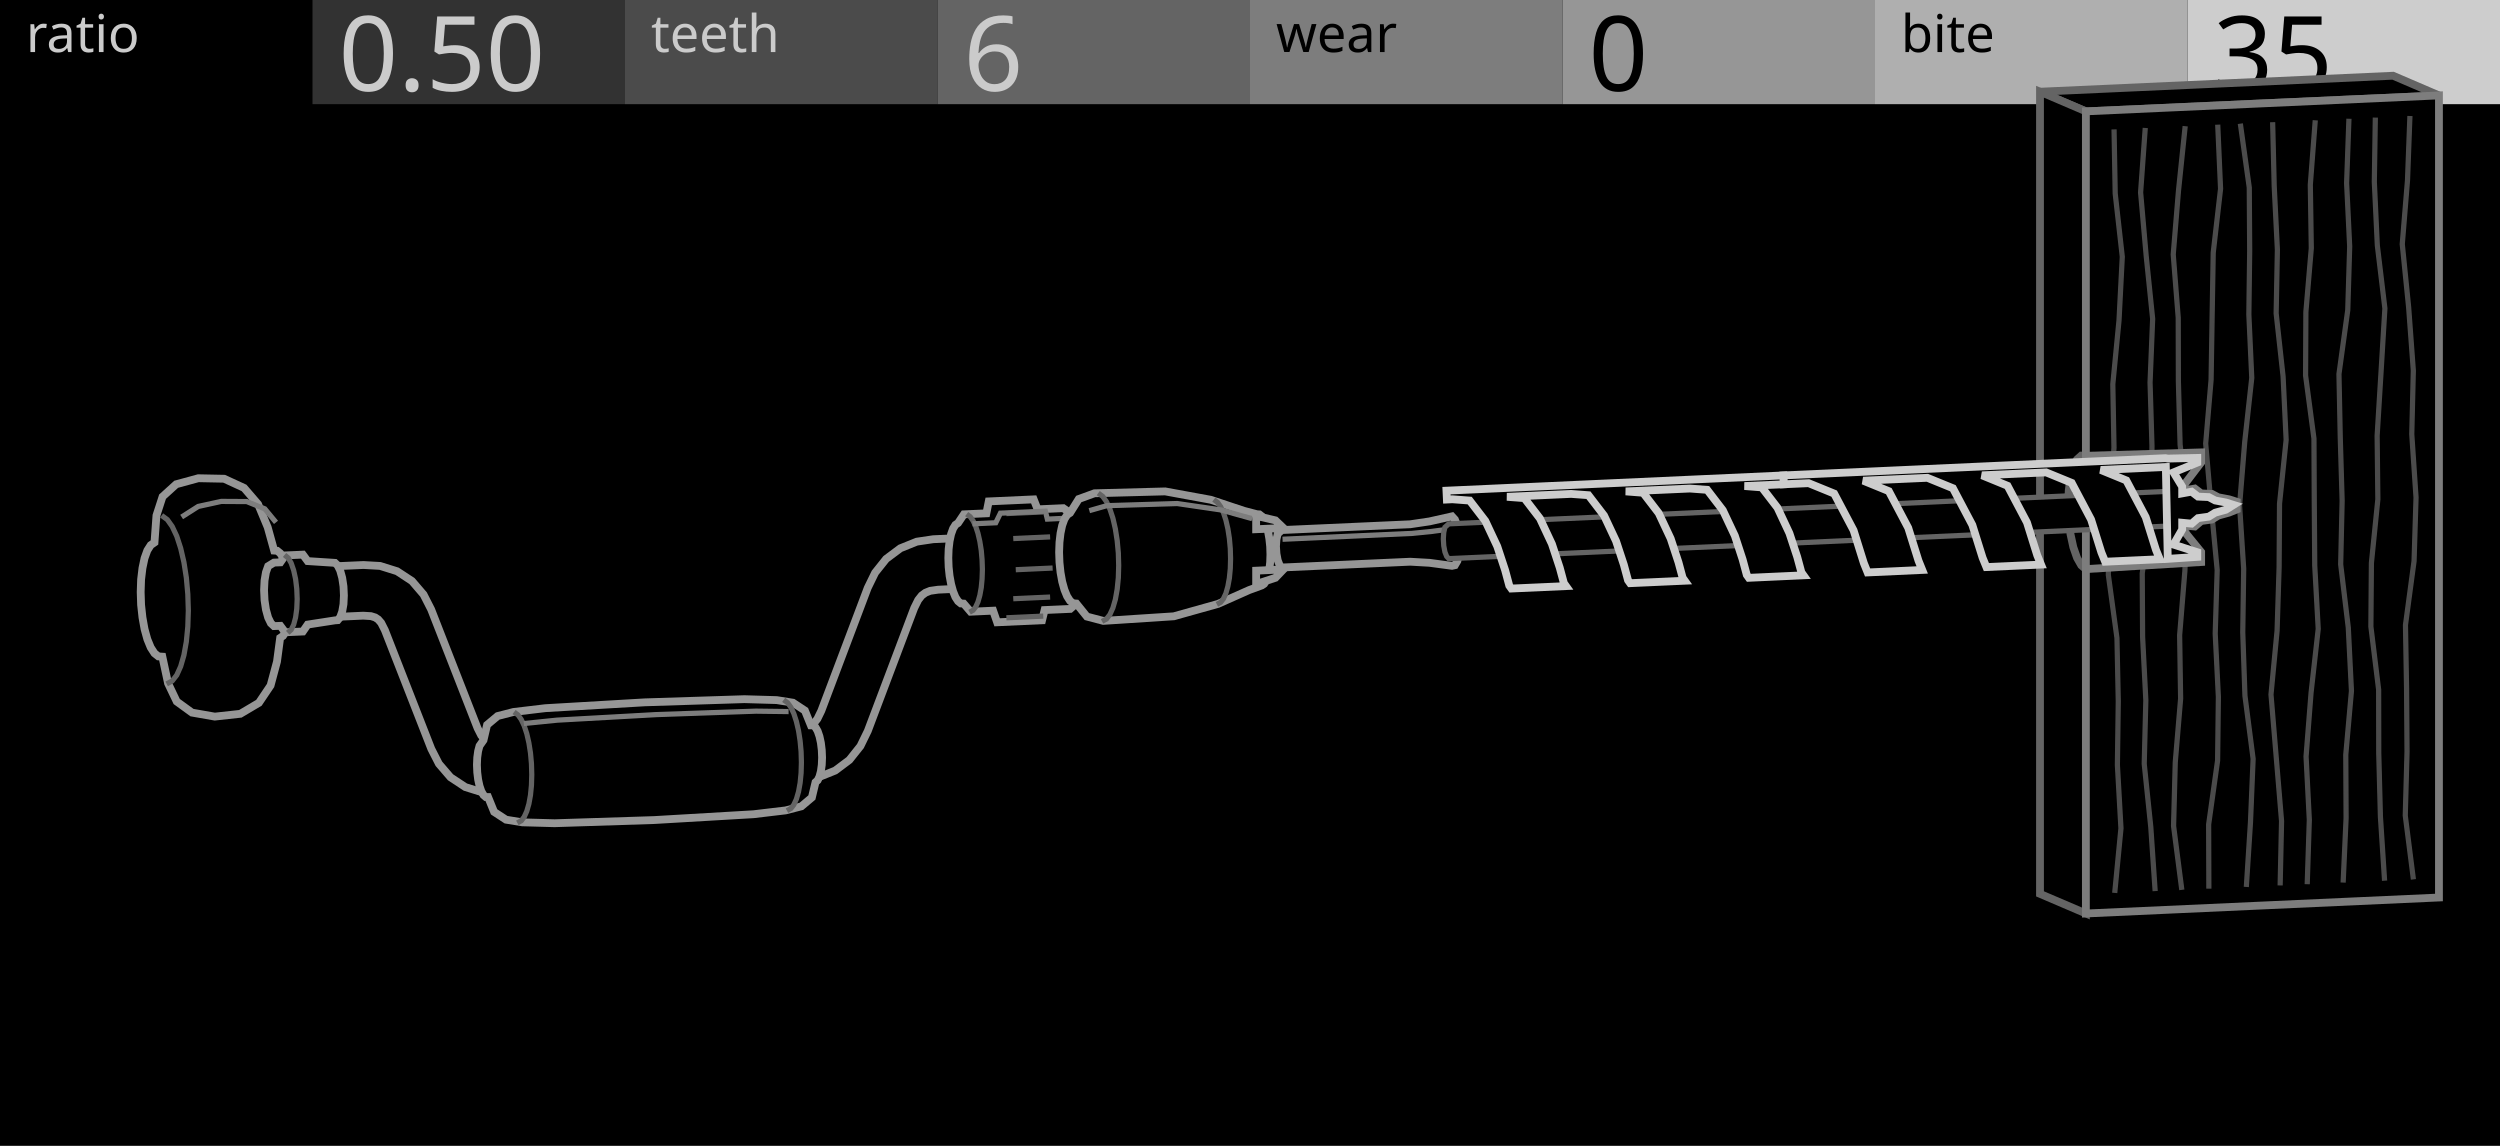
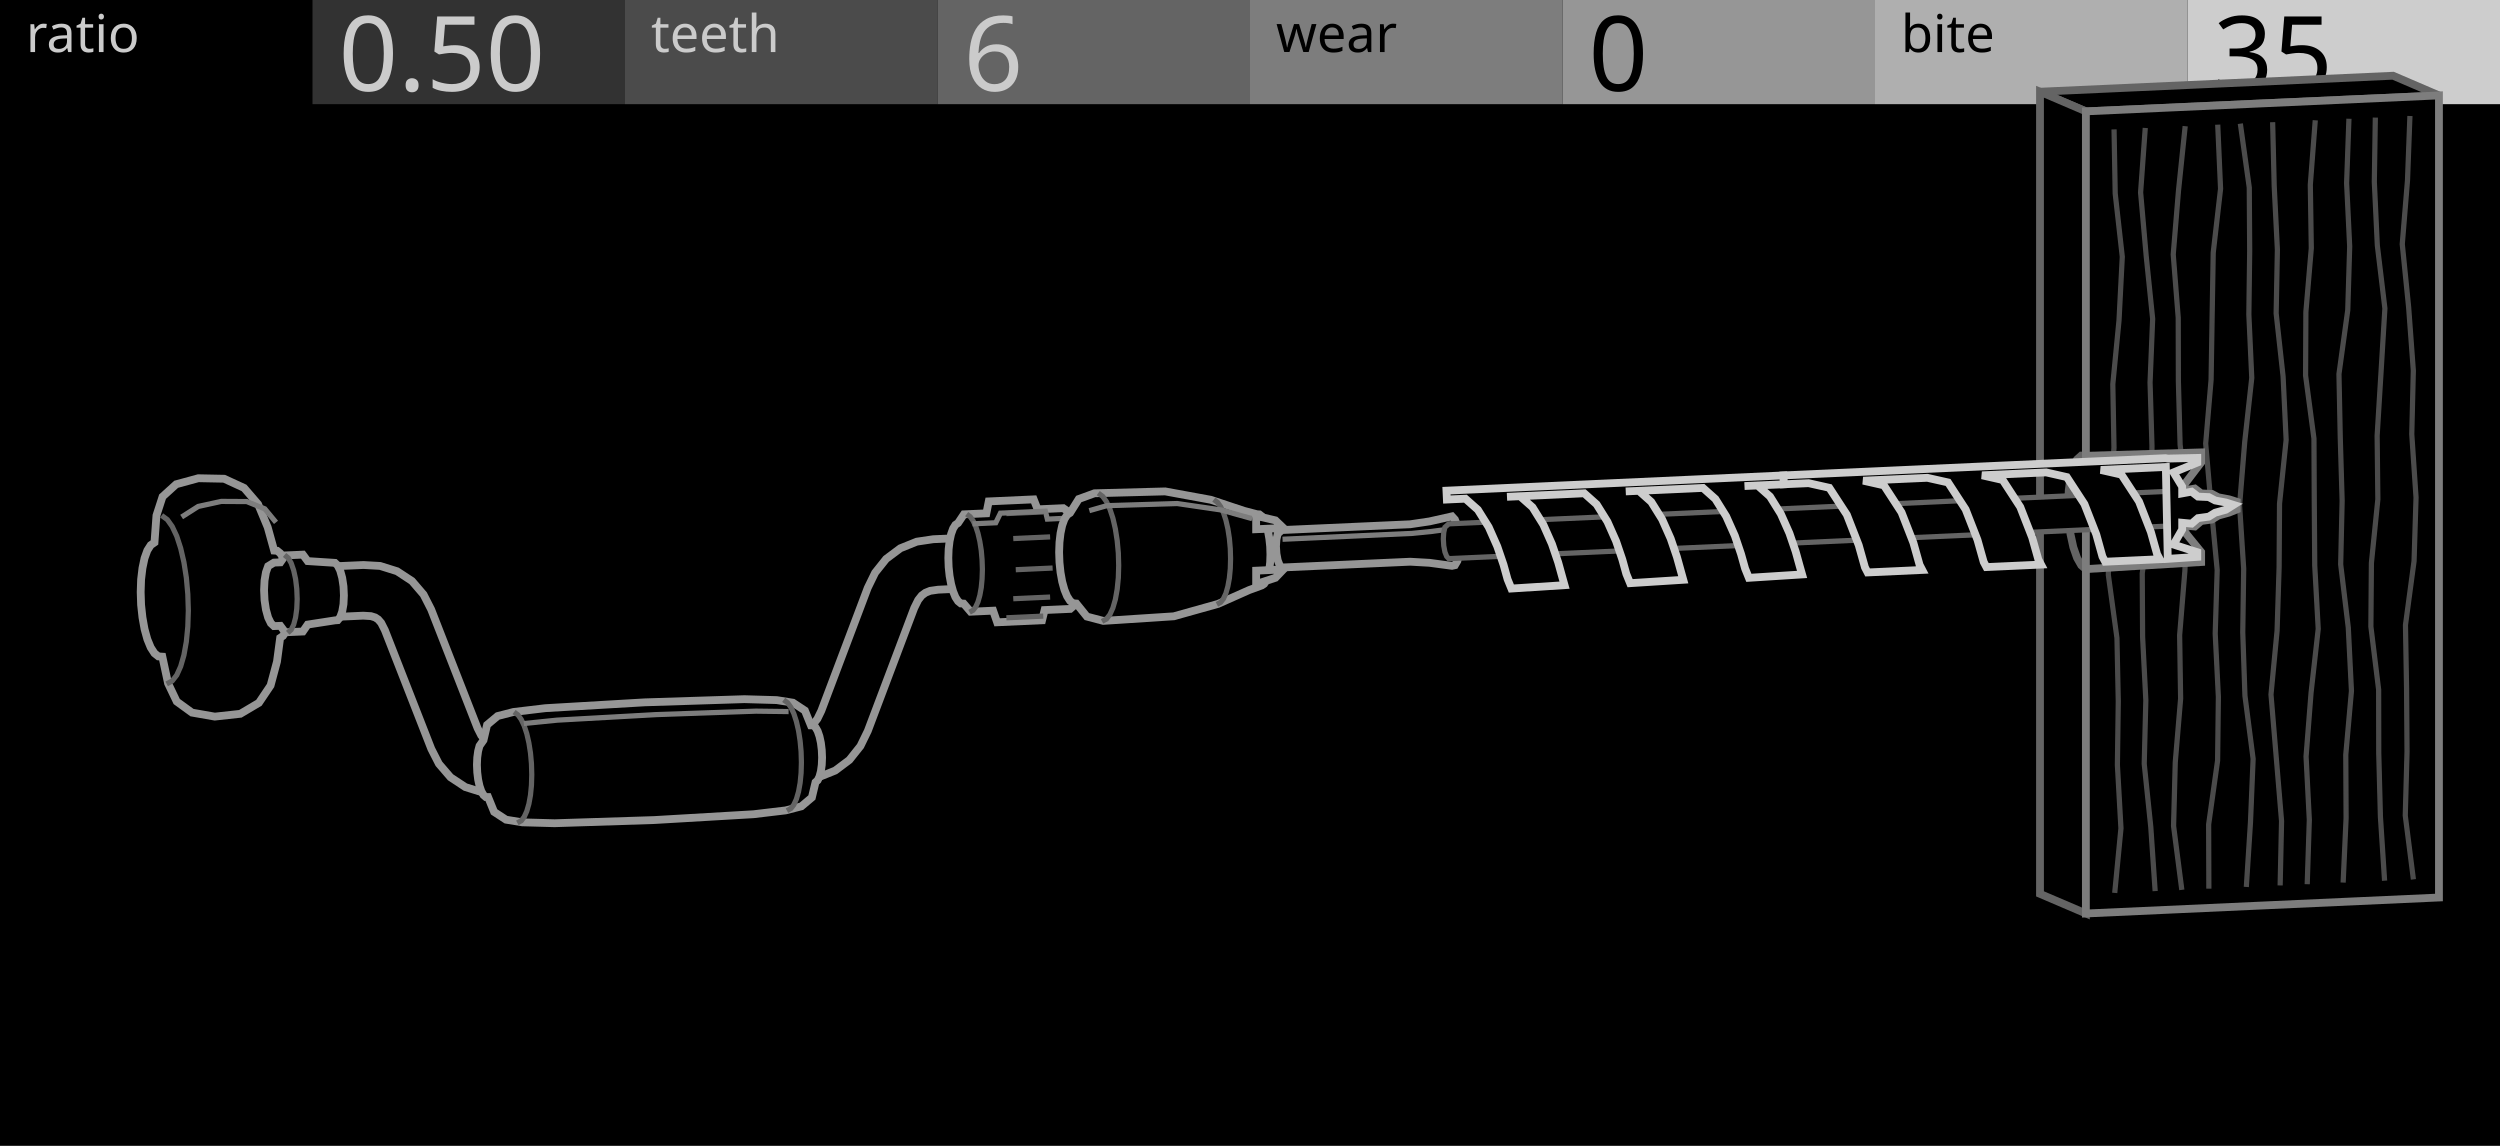
<svg xmlns="http://www.w3.org/2000/svg" width="480" height="220" viewBox="0 0 480 220">
  <g id="preview_canvas">
    <rect x="0" y="0" width="480" height="220" fill="#000000" stroke="none" />
  </g>
  <g id="preview_header">
    <rect x="0" y="0" width="60" height="20" fill="#000000" stroke="none" />
    <rect x="60" y="0" width="60" height="20" fill="#323232" stroke="none" />
    <rect x="120" y="0" width="60" height="20" fill="#4B4B4B" stroke="none" />
    <rect x="180" y="0" width="60" height="20" fill="#646464" stroke="none" />
    <rect x="240" y="0" width="60" height="20" fill="#7D7D7D" stroke="none" />
    <rect x="300" y="0" width="60" height="20" fill="#969696" stroke="none" />
    <rect x="360" y="0" width="60" height="20" fill="#AFAFAF" stroke="none" />
    <rect x="420" y="0" width="60" height="20" fill="#CDCDCD" stroke="none" />
    <text transform="matrix(1 0 0 1 5 10)" fill="#CBCBCB" stroke="none" font-family="UniversNextPro-Light" font-size="10px">ratio</text>
    <text transform="matrix(1 0 0 1 125 10)" fill="#CBCBCB" stroke="none" font-family="UniversNextPro-Light" font-size="10px">teeth</text>
    <text transform="matrix(1 0 0 1 245 10)" fill="#000000" stroke="none" font-family="UniversNextPro-Light" font-size="10px">wear</text>
    <text transform="matrix(1 0 0 1 365 10)" fill="#000000" stroke="none" font-family="UniversNextPro-Light" font-size="10px">bite</text>
    <text transform="matrix(1 0 0 1 65 17.44)" fill="#CBCBCB" stroke="none" font-family="UniversNextPro-Light" font-size="20px">0.50</text>
    <text transform="matrix(1 0 0 1 185 17.44)" fill="#CBCBCB" stroke="none" font-family="UniversNextPro-Light" font-size="20px">6</text>
    <text transform="matrix(1 0 0 1 305 17.44)" fill="#000000" stroke="none" font-family="UniversNextPro-Light" font-size="20px">0</text>
    <text transform="matrix(1 0 0 1 425 17.44)" fill="#000000" stroke="none" font-family="UniversNextPro-Light" font-size="20px">35</text>
  </g>
  <path id="drill_palette_0" d="M 700 300 L 704 300 L 704 304 Z" fill="#CDCDCD" stroke="#CDCDCD" stroke-width="2" />
  <path id="drill_palette_1" d="M 710 300 L 714 300 L 714 304 Z" fill="#646464" stroke="#646464" stroke-width="2" />
  <path d="M 400.49 21.38 L 468.28 18.32 L 459.47 14.54 L 391.68 17.61 Z" fill="#000000" stroke="#646464" stroke-width="1.5" />
  <path d="M 400.49 21.38 L 391.68 17.61 L 391.68 171.62 L 400.49 175.39 L 400.49 109.3 L 399.61 108.55 L 398.79 107.11 L 398.08 105.07 L 397.54 102.58 L 397.2 99.8 L 397.09 96.93 L 397.2 94.16 L 397.54 91.67 L 398.08 89.64 L 398.79 88.21 L 399.61 87.47 L 400.49 87.48 Z" fill="#000000" stroke="#646464" stroke-width="1.5" />
  <path d="M 400.49 21.38 L 468.28 18.32 L 468.28 172.32 L 400.49 175.39 Z" fill="#000000" stroke="#7D7D7D" stroke-width="1.5" />
  <path d="M 406.39 171.32 L 407.58 159.05 L 406.89 146.87 L 407.06 134.68 L 406.8 122.47 L 405.15 110.36 L 405.42 98.2 L 406.24 85.96 L 406.01 73.78 L 407.2 61.55 L 407.83 49.29 L 406.47 37.15 L 406.25 24.98 L 405.55 25 L 405.77 37.19 L 407.13 49.31 L 406.5 61.5 L 405.31 73.76 L 405.53 85.94 L 404.73 98.16 L 404.45 110.4 L 406.11 122.53 L 406.36 134.68 L 406.19 146.89 L 406.87 159.04 L 405.69 171.26 Z" fill="#4B4B4B" stroke="#4B4B4B" stroke-width="0.3" />
  <path d="M 414.13 170.92 L 413.3 158.75 L 412.04 146.64 L 412.35 134.44 L 411.73 122.27 L 411.66 110.11 L 413.38 97.85 L 413.53 85.62 L 413.16 73.45 L 413.66 61.22 L 412.41 49.06 L 411.35 36.95 L 412.23 24.74 L 411.53 24.69 L 410.64 36.95 L 411.72 49.13 L 412.96 61.24 L 412.46 73.44 L 412.83 85.62 L 412.68 97.79 L 410.96 110.07 L 411.03 122.29 L 411.65 134.45 L 411.34 146.66 L 412.6 158.81 L 413.43 170.96 Z" fill="#4B4B4B" stroke="#4B4B4B" stroke-width="0.3" />
  <path d="M 419.24 170.66 L 417.68 158.57 L 418 146.4 L 419.03 134.15 L 418.84 121.97 L 419.84 109.74 L 420.41 97.49 L 418.93 85.35 L 418.6 73.19 L 418.57 60.99 L 417.61 48.86 L 418.62 36.65 L 419.89 24.41 L 419.19 24.34 L 417.92 36.59 L 416.91 48.86 L 417.87 61.02 L 417.9 73.2 L 418.23 85.4 L 419.71 97.52 L 419.14 109.7 L 418.14 121.95 L 418.33 134.13 L 417.3 146.36 L 416.97 158.6 L 418.54 170.75 Z" fill="#4B4B4B" stroke="#4B4B4B" stroke-width="0.3" />
  <path d="M 424.45 170.47 L 424.41 158.31 L 426.13 146.04 L 426.28 133.81 L 425.67 121.65 L 426.05 109.43 L 424.9 97.27 L 423.84 85.15 L 424.88 72.93 L 425.08 60.72 L 425.29 48.54 L 426.7 36.27 L 426.16 24.07 L 425.46 24.1 L 426 36.24 L 424.59 48.49 L 424.38 60.71 L 424.18 72.9 L 423.14 85.16 L 424.2 97.33 L 425.35 109.45 L 424.97 121.65 L 425.58 133.82 L 425.43 145.99 L 423.71 158.26 L 423.75 170.47 Z" fill="#4B4B4B" stroke="#4B4B4B" stroke-width="0.3" />
  <path d="M 431.65 170.17 L 432.44 157.94 L 432.95 145.69 L 431.38 133.55 L 430.96 121.41 L 431.14 109.2 L 430.35 97.06 L 431.34 84.85 L 432.69 72.57 L 432.13 60.39 L 432.29 48.2 L 432.21 35.98 L 430.51 23.84 L 429.82 23.94 L 431.51 36.03 L 431.59 48.2 L 431.43 60.4 L 431.99 72.55 L 430.64 84.78 L 429.64 97.05 L 430.44 109.22 L 430.26 121.41 L 430.68 133.61 L 432.25 145.72 L 431.74 157.9 L 430.96 170.12 Z" fill="#4B4B4B" stroke="#4B4B4B" stroke-width="0.3" />
  <path d="M 438.14 169.86 L 438.41 157.64 L 437.39 145.47 L 436.38 133.36 L 437.55 121.13 L 437.94 108.91 L 438.02 96.73 L 439.29 84.47 L 438.7 72.26 L 437.37 60.14 L 437.61 47.95 L 437 35.78 L 436.7 23.6 L 436 23.62 L 436.3 35.8 L 436.91 47.96 L 436.67 60.17 L 438.01 72.32 L 438.59 84.45 L 437.32 96.69 L 437.24 108.9 L 436.85 121.09 L 435.68 133.35 L 436.7 145.53 L 437.71 157.66 L 437.44 169.85 Z" fill="#4B4B4B" stroke="#4B4B4B" stroke-width="0.3" />
  <path d="M 443.34 169.63 L 443.74 157.4 L 443.12 145.25 L 444.07 133.04 L 445.45 120.76 L 444.78 108.58 L 444.69 96.4 L 444.63 84.19 L 443.02 72.07 L 443.08 59.92 L 444.12 47.67 L 443.93 35.49 L 444.87 23.27 L 444.17 23.22 L 443.23 35.47 L 443.42 47.65 L 442.38 59.88 L 442.32 72.12 L 443.93 84.24 L 443.99 96.41 L 444.08 108.6 L 444.75 120.74 L 443.38 132.98 L 442.41 145.24 L 443.04 157.41 L 442.64 169.61 Z" fill="#4B4B4B" stroke="#4B4B4B" stroke-width="0.3" />
  <path d="M 450.24 169.32 L 450.8 157.1 L 450.74 144.91 L 451.83 132.66 L 451.22 120.46 L 449.76 108.35 L 450.04 96.16 L 449.68 83.98 L 449.43 71.83 L 451.12 59.57 L 451.49 47.32 L 450.9 35.16 L 451.34 22.96 L 450.64 22.94 L 450.2 35.16 L 450.79 47.33 L 450.42 59.51 L 448.73 71.79 L 448.98 84 L 449.34 96.16 L 449.06 108.38 L 450.52 120.52 L 451.13 132.65 L 450.04 144.88 L 450.1 157.08 L 449.54 169.29 Z" fill="#4B4B4B" stroke="#4B4B4B" stroke-width="0.3" />
  <path d="M 458.18 168.92 L 457.39 156.77 L 457.07 144.61 L 457.05 132.4 L 455.56 120.28 L 455.66 108.12 L 456.9 95.87 L 456.76 83.67 L 457.51 71.46 L 458.25 59.2 L 456.79 47.06 L 456.22 34.92 L 456.41 22.73 L 455.71 22.72 L 455.52 34.93 L 456.1 47.12 L 457.55 59.23 L 456.81 71.42 L 456.06 83.66 L 456.2 95.84 L 454.96 108.08 L 454.86 120.32 L 456.35 132.44 L 456.37 144.62 L 456.69 156.81 L 457.48 168.97 Z" fill="#4B4B4B" stroke="#4B4B4B" stroke-width="0.3" />
  <path d="M 463.7 168.65 L 462.16 156.56 L 462.5 144.37 L 462.41 132.18 L 462.2 120.02 L 463.85 107.76 L 464.23 95.51 L 463.41 83.36 L 463.71 71.15 L 462.81 58.98 L 461.59 46.87 L 462.59 34.65 L 463.05 22.43 L 462.35 22.41 L 461.89 34.61 L 460.88 46.87 L 462.11 59.04 L 463.01 71.17 L 462.71 83.37 L 463.53 95.53 L 463.15 107.7 L 461.5 119.98 L 461.71 132.18 L 461.8 144.36 L 461.46 156.59 L 463.01 168.74 Z" fill="#4B4B4B" stroke="#4B4B4B" stroke-width="0.3" />
  <path d="M 400.49 87.51 L 422.62 86.86 L 422.62 88.79 L 418.98 93.57 L 419.6 94.12 L 421.4 93.8 L 422.64 94.74 L 424.69 94.83 L 425.92 95.48 L 427.98 95.87 L 429.46 96.34 L 429.46 97.82 L 427.98 98.42 L 425.92 98.99 L 424.69 99.75 L 422.64 100.03 L 421.4 101.09 L 419.6 100.92 L 418.98 101.53 L 422.62 105.99 L 422.62 107.91 L 400.49 109.27 Z" fill="#000000" stroke="#7D7D7D" stroke-width="1.5" />
  <path d="M 246.11 101.77 L 270.76 100.66 L 274.46 100.11 L 278.78 99.14 L 279.34 99.75 L 279.82 100.98 L 280.14 102.66 L 280.26 104.53 L 280.14 106.29 L 279.82 107.7 L 279.34 108.52 L 278.78 108.64 L 274.46 108.06 L 270.76 107.85 L 246.11 108.96 L 245.68 108.5 L 245.32 107.57 L 245.08 106.3 L 244.99 104.89 L 245.08 103.55 L 245.32 102.49 Z" fill="#000000" stroke="#969696" stroke-width="1.5" />
  <path d="M 246.41 103.88 L 271.07 102.77 L 274.81 102.4 L 279.19 101.81 L 279.1 101.12 L 274.73 101.7 L 271.02 102.07 L 246.38 103.18 Z" fill="#7D7D7D" stroke="#7D7D7D" stroke-width="0.3" />
  <path d="M 278.16 100.58 L 416.21 94.34 L 416.61 94.76 L 416.94 95.63 L 417.17 96.81 L 417.25 98.12 L 417.17 99.37 L 416.94 100.35 L 416.61 100.93 L 416.21 101.01 L 278.16 107.26 L 277.76 106.83 L 277.42 105.96 L 277.2 104.78 L 277.12 103.47 L 277.2 102.23 L 277.42 101.24 Z" fill="#000000" stroke="#646464" stroke-width="1.0" />
-   <path d="M 277.8 95.91 L 277.72 94.21 L 342.43 91.28 L 342.51 92.98 L 334.94 93.32 L 338.27 93.58 L 341.27 97.48 L 343.57 102.38 L 345.07 106.94 L 345.87 109.9 L 346.27 110.46 L 335.78 110.94 L 335.38 110.38 L 334.58 107.41 L 333.09 102.86 L 330.78 97.96 L 327.78 94.05 L 324.45 93.8 L 312.14 94.35 L 315.47 94.61 L 318.47 98.52 L 320.77 103.41 L 322.27 107.97 L 323.07 110.94 L 323.47 111.5 L 312.98 111.97 L 312.58 111.41 L 311.78 108.44 L 310.28 103.89 L 307.98 98.99 L 304.98 95.08 L 301.65 94.83 L 289.34 95.39 L 292.67 95.64 L 295.67 99.55 L 297.97 104.45 L 299.47 109 L 300.27 111.97 L 300.67 112.53 L 290.18 113 L 289.78 112.44 L 288.98 109.47 L 287.48 104.92 L 285.18 100.02 L 282.18 96.11 L 278.85 95.86 Z" fill="#000000" stroke="#CDCDCD" stroke-width="1.5" />
-   <path d="M 342.43 91.28 L 415.77 87.97 L 416.21 88.05 L 421.88 87.92 L 421.88 88.82 L 417.32 90.7 L 418.98 93.44 L 418.98 94.73 L 420.79 94.4 L 422.02 95.35 L 424.08 95.44 L 425.31 96.09 L 427.36 96.48 L 428.84 96.94 L 427.36 97.87 L 425.31 98.44 L 424.08 99.2 L 422.02 99.48 L 420.79 100.54 L 418.98 100.37 L 418.98 101.66 L 417.32 104.56 L 421.88 106.02 L 421.88 106.92 L 416.21 107.3 L 415.84 89.66 L 403.35 90.23 L 408.25 92.24 L 411.98 99.29 L 413.95 105.59 L 414.68 107.37 L 404.19 107.85 L 403.46 106.06 L 401.49 99.76 L 397.76 92.71 L 392.86 90.7 L 380.55 91.26 L 385.45 93.27 L 389.18 100.32 L 391.15 106.62 L 391.88 108.4 L 381.39 108.88 L 380.66 107.1 L 378.69 100.8 L 374.96 93.74 L 370.06 91.74 L 357.74 92.29 L 362.65 94.3 L 366.38 101.35 L 368.35 107.65 L 369.07 109.43 L 358.58 109.91 L 357.86 108.13 L 355.89 101.83 L 352.16 94.77 L 347.26 92.77 L 342.51 92.98 Z" fill="#000000" stroke="#CDCDCD" stroke-width="1.5" />
+   <path d="M 277.8 95.91 L 277.72 94.21 L 342.43 91.28 L 342.51 92.98 L 334.94 93.32 L 337.46 93.21 L 339.84 95.33 L 341.92 98.67 L 343.57 102.38 L 344.77 105.9 L 345.54 108.68 L 346 110.29 L 335.78 110.94 L 335.06 109.16 L 334.28 106.38 L 333.09 102.86 L 331.43 99.14 L 329.35 95.8 L 326.97 93.68 L 324.45 93.8 L 312.14 94.35 L 314.66 94.24 L 317.04 96.36 L 319.12 99.7 L 320.77 103.41 L 321.97 106.94 L 322.74 109.71 L 323.19 111.32 L 312.98 111.97 L 312.25 110.19 L 311.48 107.41 L 310.28 103.89 L 308.63 100.17 L 306.55 96.83 L 304.17 94.71 L 301.65 94.83 L 289.34 95.39 L 291.85 95.27 L 294.24 97.39 L 296.32 100.73 L 297.97 104.45 L 299.17 107.97 L 299.94 110.75 L 300.39 112.35 L 290.18 113 L 289.45 111.22 L 288.68 108.44 L 287.48 104.92 L 285.83 101.2 L 283.75 97.87 L 281.36 95.75 L 278.85 95.86 Z" fill="#000000" stroke="#CDCDCD" stroke-width="1.5" />
+   <path d="M 342.43 91.28 L 415.77 87.97 L 416.21 88.05 L 421.88 87.92 L 421.88 88.82 L 417.32 90.7 L 418.98 93.44 L 418.98 94.73 L 420.79 94.4 L 422.02 95.35 L 424.08 95.44 L 425.31 96.09 L 427.36 96.48 L 428.84 96.94 L 427.36 97.87 L 425.31 98.44 L 424.08 99.2 L 422.02 99.48 L 420.79 100.54 L 418.98 100.37 L 418.98 101.66 L 417.32 104.56 L 421.88 106.02 L 421.88 106.92 L 416.21 107.3 L 415.84 89.66 L 403.35 90.23 L 407.32 91.13 L 410.69 96.3 L 412.97 102.15 L 414.16 106.39 L 414.68 107.37 L 404.19 107.85 L 403.67 106.87 L 402.49 102.62 L 400.21 96.78 L 396.83 91.6 L 392.86 90.7 L 380.55 91.26 L 384.52 92.16 L 387.89 97.34 L 390.17 103.18 L 391.36 107.42 L 391.88 108.4 L 381.39 108.88 L 380.87 107.9 L 379.68 103.66 L 377.4 97.81 L 374.03 92.63 L 370.06 91.74 L 357.74 92.29 L 361.72 93.19 L 365.09 98.37 L 367.37 104.21 L 368.56 108.45 L 369.07 109.43 L 358.58 109.91 L 358.07 108.93 L 356.88 104.69 L 354.6 98.84 L 351.23 93.66 L 347.26 92.77 L 342.51 92.98 Z" fill="#000000" stroke="#CDCDCD" stroke-width="1.5" />
  <path d="M 63.91 118.47 L 69.73 118.21 L 71.23 118.3 L 72.03 118.55 L 72.61 118.93 L 73.19 119.6 L 73.9 121 L 82.81 143.79 L 84.27 146.65 L 86.5 149.24 L 89.35 151.12 L 92.61 152.14 L 95.8 152.32 L 154.04 149.69 L 157.2 149.22 L 160.36 147.95 L 163.08 145.91 L 165.2 143.25 L 166.62 140.34 L 175.53 116.74 L 176.29 115.2 L 176.97 114.34 L 177.68 113.81 L 178.59 113.44 L 180.12 113.22 L 185.32 112.98 L 184.88 103.27 L 179.18 103.53 L 176.02 104 L 172.87 105.27 L 170.14 107.31 L 168.02 109.97 L 166.6 112.88 L 157.69 136.48 L 156.94 138.02 L 156.26 138.88 L 155.54 139.41 L 154.64 139.77 L 153.11 140 L 95.87 142.59 L 94.37 142.5 L 93.56 142.25 L 92.98 141.87 L 92.4 141.2 L 91.69 139.8 L 82.78 117.01 L 81.32 114.15 L 79.1 111.56 L 76.24 109.68 L 72.98 108.66 L 69.79 108.48 L 63.47 108.76 Z" fill="#000000" stroke="#969696" stroke-width="1.5" />
  <path d="M 92.83 142.12 L 93.52 139.18 L 95.55 137.48 L 98.58 136.7 L 104.71 135.97 L 123.79 134.85 L 142.92 134.24 L 149.12 134.42 L 152.25 134.92 L 154.54 136.43 L 155.69 139.27 L 156.14 139.28 L 156.58 139.65 L 156.99 140.37 L 157.34 141.39 L 157.61 142.63 L 157.78 144.02 L 157.84 145.46 L 157.78 146.85 L 157.61 148.09 L 157.34 149.1 L 156.99 149.82 L 156.58 150.19 L 155.88 153.12 L 153.86 154.82 L 150.83 155.6 L 144.7 156.33 L 125.62 157.45 L 106.49 158.06 L 100.29 157.89 L 97.16 157.38 L 94.87 155.88 L 93.71 153.03 L 93.27 153.03 L 92.83 152.65 L 92.42 151.93 L 92.07 150.91 L 91.8 149.67 L 91.63 148.28 L 91.57 146.84 L 91.63 145.46 L 91.8 144.21 L 92.07 143.2 Z" fill="#000000" stroke="#969696" stroke-width="1.5" />
  <path d="M 98.61 137.08 L 99.21 137.52 L 99.77 138.31 L 100.32 139.48 L 100.81 140.97 L 101.21 142.71 L 101.51 144.64 L 101.69 146.67 L 101.75 148.73 L 101.69 150.73 L 101.51 152.6 L 101.21 154.26 L 100.81 155.64 L 100.34 156.67 L 99.85 157.31 L 99.29 157.61 L 99.63 158.23 L 100.31 157.86 L 100.95 157.04 L 101.47 155.88 L 101.89 154.42 L 102.2 152.7 L 102.39 150.78 L 102.45 148.73 L 102.39 146.63 L 102.2 144.55 L 101.89 142.58 L 101.48 140.78 L 100.97 139.22 L 100.38 137.96 L 99.71 137.03 L 99.03 136.52 Z" fill="#646464" stroke="#646464" stroke-width="0.3" />
  <path d="M 150.38 134.74 L 150.98 135.18 L 151.54 135.97 L 152.09 137.14 L 152.57 138.63 L 152.98 140.37 L 153.27 142.3 L 153.46 144.33 L 153.52 146.39 L 153.46 148.39 L 153.28 150.26 L 152.98 151.92 L 152.58 153.3 L 152.11 154.33 L 151.61 154.97 L 151.06 155.27 L 151.4 155.88 L 152.08 155.51 L 152.71 154.7 L 153.24 153.54 L 153.66 152.08 L 153.97 150.36 L 154.16 148.44 L 154.22 146.39 L 154.16 144.29 L 153.97 142.21 L 153.66 140.24 L 153.25 138.44 L 152.74 136.88 L 152.15 135.62 L 151.48 134.69 L 150.8 134.18 Z" fill="#646464" stroke="#646464" stroke-width="0.3" />
  <path d="M 100.76 139.25 L 106.97 138.62 L 126.09 137.55 L 145.16 136.89 L 151.26 136.97 L 151.26 136.27 L 145.15 136.19 L 126.06 136.85 L 106.91 137.92 L 100.69 138.56 Z" fill="#7D7D7D" stroke="#7D7D7D" stroke-width="0.3" />
  <path d="M 29.66 104.16 L 30.04 98.97 L 31.21 95.36 L 33.83 92.98 L 38.08 91.82 L 43.03 91.92 L 46.86 93.68 L 49.55 96.8 L 51.4 101.24 L 52.64 105.71 L 53.22 105.75 L 53.79 106.21 L 54.34 107.06 L 54.84 108.26 L 55.25 109.76 L 55.56 111.48 L 55.75 113.32 L 55.82 115.21 L 55.75 117.03 L 55.56 118.72 L 55.25 120.16 L 54.84 121.31 L 54.34 122.09 L 53.79 122.47 L 53.18 127.03 L 51.95 131.61 L 49.71 134.94 L 46.15 137.05 L 41.24 137.59 L 36.86 136.82 L 33.93 134.69 L 32.27 131.21 L 31.17 126.08 L 30.41 126.03 L 29.66 125.43 L 28.94 124.32 L 28.29 122.74 L 27.75 120.78 L 27.35 118.54 L 27.09 116.13 L 27.01 113.66 L 27.09 111.27 L 27.35 109.08 L 27.75 107.18 L 28.29 105.68 L 28.94 104.66 Z" fill="#000000" stroke="#969696" stroke-width="1.5" />
  <path d="M 30.94 99.33 L 31.88 100.02 L 32.76 101.27 L 33.61 103.07 L 34.35 105.36 L 34.97 108.03 L 35.43 110.97 L 35.71 114.08 L 35.81 117.23 L 35.71 120.3 L 35.43 123.16 L 34.97 125.7 L 34.36 127.83 L 33.63 129.44 L 32.84 130.46 L 31.96 130.93 L 32.3 131.55 L 33.3 131 L 34.24 129.8 L 35.02 128.07 L 35.66 125.86 L 36.12 123.26 L 36.41 120.34 L 36.51 117.23 L 36.41 114.04 L 36.13 110.89 L 35.66 107.89 L 35.03 105.17 L 34.26 102.81 L 33.37 100.91 L 32.38 99.52 L 31.36 98.77 Z" fill="#646464" stroke="#646464" stroke-width="0.3" />
  <path d="M 35.19 99.48 L 38.19 97.57 L 42.52 96.62 L 47.31 96.65 L 50.62 97.99 L 52.63 100.4 L 53.17 99.96 L 51.05 97.4 L 47.45 95.95 L 42.45 95.92 L 37.92 96.91 L 34.81 98.89 Z" fill="#7D7D7D" stroke="#7D7D7D" stroke-width="0.3" />
  <path d="M 52.6 108.02 L 53.83 107.97 L 54.76 106.64 L 58.15 106.49 L 59.07 107.73 L 64.31 108.07 L 64.84 108.57 L 65.32 109.56 L 65.7 110.94 L 65.95 112.59 L 66.03 114.33 L 65.95 116 L 65.7 117.43 L 65.32 118.49 L 64.84 119.07 L 64.31 119.11 L 59.07 119.92 L 58.15 121.25 L 54.76 121.4 L 53.83 120.16 L 52.6 120.21 L 52.01 119.66 L 51.48 118.57 L 51.06 117.04 L 50.79 115.23 L 50.7 113.3 L 50.79 111.46 L 51.06 109.88 L 51.48 108.71 Z" fill="#000000" stroke="#969696" stroke-width="1.5" />
  <path d="M 54.53 106.91 L 55.08 107.38 L 55.59 108.27 L 56.05 109.6 L 56.41 111.24 L 56.63 113.09 L 56.71 115.01 L 56.63 116.85 L 56.41 118.5 L 56.06 119.81 L 55.62 120.69 L 55.12 121.14 L 55.59 121.66 L 56.19 121.12 L 56.71 120.06 L 57.09 118.63 L 57.33 116.92 L 57.41 115.01 L 57.33 113.04 L 57.1 111.13 L 56.72 109.41 L 56.23 107.98 L 55.63 106.92 L 54.98 106.38 Z" fill="#646464" stroke="#646464" stroke-width="0.3" />
  <path d="M 183.95 100.42 L 185.07 98.75 L 189.38 98.56 L 189.84 96.27 L 198.47 95.88 L 199.22 97.79 L 204.15 97.57 L 205.45 98.48 L 206.05 98.52 L 206.66 98.99 L 207.23 99.88 L 207.74 101.13 L 208.17 102.68 L 208.49 104.46 L 208.69 106.38 L 208.76 108.34 L 208.69 110.24 L 208.49 111.98 L 208.17 113.49 L 207.74 114.67 L 207.23 115.49 L 206.66 115.88 L 205.49 116.91 L 200.56 117.13 L 200.08 119.09 L 191.45 119.48 L 190.68 117.25 L 186.36 117.45 L 185.02 115.89 L 184.48 115.86 L 183.95 115.43 L 183.44 114.65 L 182.99 113.53 L 182.61 112.15 L 182.32 110.57 L 182.14 108.87 L 182.08 107.13 L 182.14 105.44 L 182.32 103.89 L 182.61 102.55 L 182.99 101.49 L 183.44 100.77 Z" fill="#000000" stroke="#969696" stroke-width="1.5" />
  <path d="M 193.39 118.96 L 200.17 118.65 L 200.14 117.95 L 193.36 118.26 Z" fill="#646464" stroke="#646464" stroke-width="0.3" />
  <path d="M 194.71 115.3 L 201.49 114.99 L 201.46 114.29 L 194.68 114.6 Z" fill="#646464" stroke="#646464" stroke-width="0.3" />
  <path d="M 195.19 109.73 L 201.97 109.42 L 201.94 108.72 L 195.16 109.03 Z" fill="#646464" stroke="#646464" stroke-width="0.3" />
  <path d="M 194.71 103.75 L 201.49 103.44 L 201.46 102.74 L 194.68 103.05 Z" fill="#646464" stroke="#646464" stroke-width="0.3" />
  <path d="M 193.39 98.95 L 200.17 98.65 L 200.14 97.95 L 193.36 98.25 Z" fill="#646464" stroke="#646464" stroke-width="0.3" />
  <path d="M 185.51 99.08 L 186.03 99.46 L 186.52 100.16 L 187 101.18 L 187.43 102.49 L 187.79 104.03 L 188.05 105.73 L 188.21 107.53 L 188.27 109.34 L 188.21 111.11 L 188.05 112.76 L 187.79 114.22 L 187.44 115.44 L 187.03 116.34 L 186.6 116.9 L 186.12 117.16 L 186.45 117.78 L 187.06 117.44 L 187.63 116.71 L 188.1 115.68 L 188.47 114.38 L 188.75 112.86 L 188.91 111.16 L 188.97 109.34 L 188.91 107.48 L 188.75 105.64 L 188.47 103.9 L 188.11 102.31 L 187.66 100.92 L 187.13 99.8 L 186.54 98.97 L 185.93 98.51 Z" fill="#646464" stroke="#646464" stroke-width="0.3" />
  <path d="M 186.89 100.92 L 191.41 100.71 L 192.31 98.87 L 200.44 98.5 L 200.82 100.03 L 206.03 99.79 L 206 99.1 L 201.36 99.31 L 200.98 97.78 L 191.86 98.19 L 190.96 100.03 L 186.86 100.22 Z" fill="#7D7D7D" stroke="#7D7D7D" stroke-width="0.3" />
  <path d="M 205.45 98.48 L 207.12 95.81 L 210.14 94.71 L 223.71 94.35 L 232.48 95.96 L 238.81 98.07 L 241.33 98.73 L 241.8 98.76 L 242.27 99.13 L 242.72 99.83 L 243.12 100.81 L 243.46 102.03 L 243.71 103.43 L 243.87 104.94 L 243.92 106.47 L 243.87 107.96 L 243.71 109.33 L 243.46 110.52 L 243.12 111.45 L 242.72 112.09 L 242.27 112.4 L 239.86 113.28 L 233.86 115.95 L 225.37 118.33 L 211.83 119.21 L 208.68 118.38 L 206.66 115.88 L 206.05 115.84 L 205.45 115.37 L 204.88 114.48 L 204.37 113.23 L 203.94 111.68 L 203.62 109.9 L 203.42 107.98 L 203.35 106.02 L 203.42 104.12 L 203.62 102.38 L 203.94 100.87 L 204.37 99.68 L 204.88 98.87 Z" fill="#000000" stroke="#969696" stroke-width="1.5" />
  <path d="M 210.78 95.05 L 211.47 95.56 L 212.14 96.49 L 212.77 97.85 L 213.34 99.58 L 213.8 101.6 L 214.15 103.84 L 214.37 106.2 L 214.44 108.59 L 214.37 110.91 L 214.15 113.08 L 213.81 115.01 L 213.35 116.61 L 212.8 117.82 L 212.21 118.57 L 211.56 118.93 L 211.89 119.54 L 212.67 119.12 L 213.4 118.18 L 214 116.85 L 214.49 115.16 L 214.85 113.18 L 215.07 110.96 L 215.14 108.59 L 215.07 106.16 L 214.85 103.75 L 214.49 101.47 L 214.01 99.39 L 213.42 97.6 L 212.74 96.14 L 211.98 95.07 L 211.19 94.48 Z" fill="#646464" stroke="#646464" stroke-width="0.3" />
  <path d="M 232.96 96.29 L 233.52 96.71 L 234.05 97.45 L 234.57 98.55 L 235.03 99.95 L 235.41 101.6 L 235.69 103.42 L 235.87 105.34 L 235.92 107.28 L 235.87 109.18 L 235.69 110.94 L 235.41 112.51 L 235.04 113.81 L 234.59 114.78 L 234.13 115.38 L 233.61 115.66 L 233.94 116.28 L 234.59 115.92 L 235.2 115.14 L 235.69 114.05 L 236.09 112.66 L 236.39 111.04 L 236.56 109.22 L 236.62 107.28 L 236.56 105.3 L 236.39 103.33 L 236.1 101.47 L 235.7 99.77 L 235.22 98.29 L 234.66 97.1 L 234.03 96.21 L 233.38 95.73 Z" fill="#646464" stroke="#646464" stroke-width="0.3" />
  <path d="M 209.39 98.34 L 212.55 97.44 L 226.01 97.03 L 234.33 98.25 L 240.18 99.88 L 240.37 99.21 L 234.48 97.56 L 226.05 96.33 L 212.44 96.74 L 209.2 97.67 Z" fill="#7D7D7D" stroke="#7D7D7D" stroke-width="0.3" />
  <path d="M 241.18 99.05 L 244.88 99.91 L 246.42 101.38 L 241.18 101.61 Z" fill="#000000" stroke="#969696" stroke-width="1.5" />
  <path d="M 241.18 112.14 L 244.88 110.94 L 246.42 109.33 L 241.18 109.57 Z" fill="#000000" stroke="#969696" stroke-width="1.5" />
</svg>
